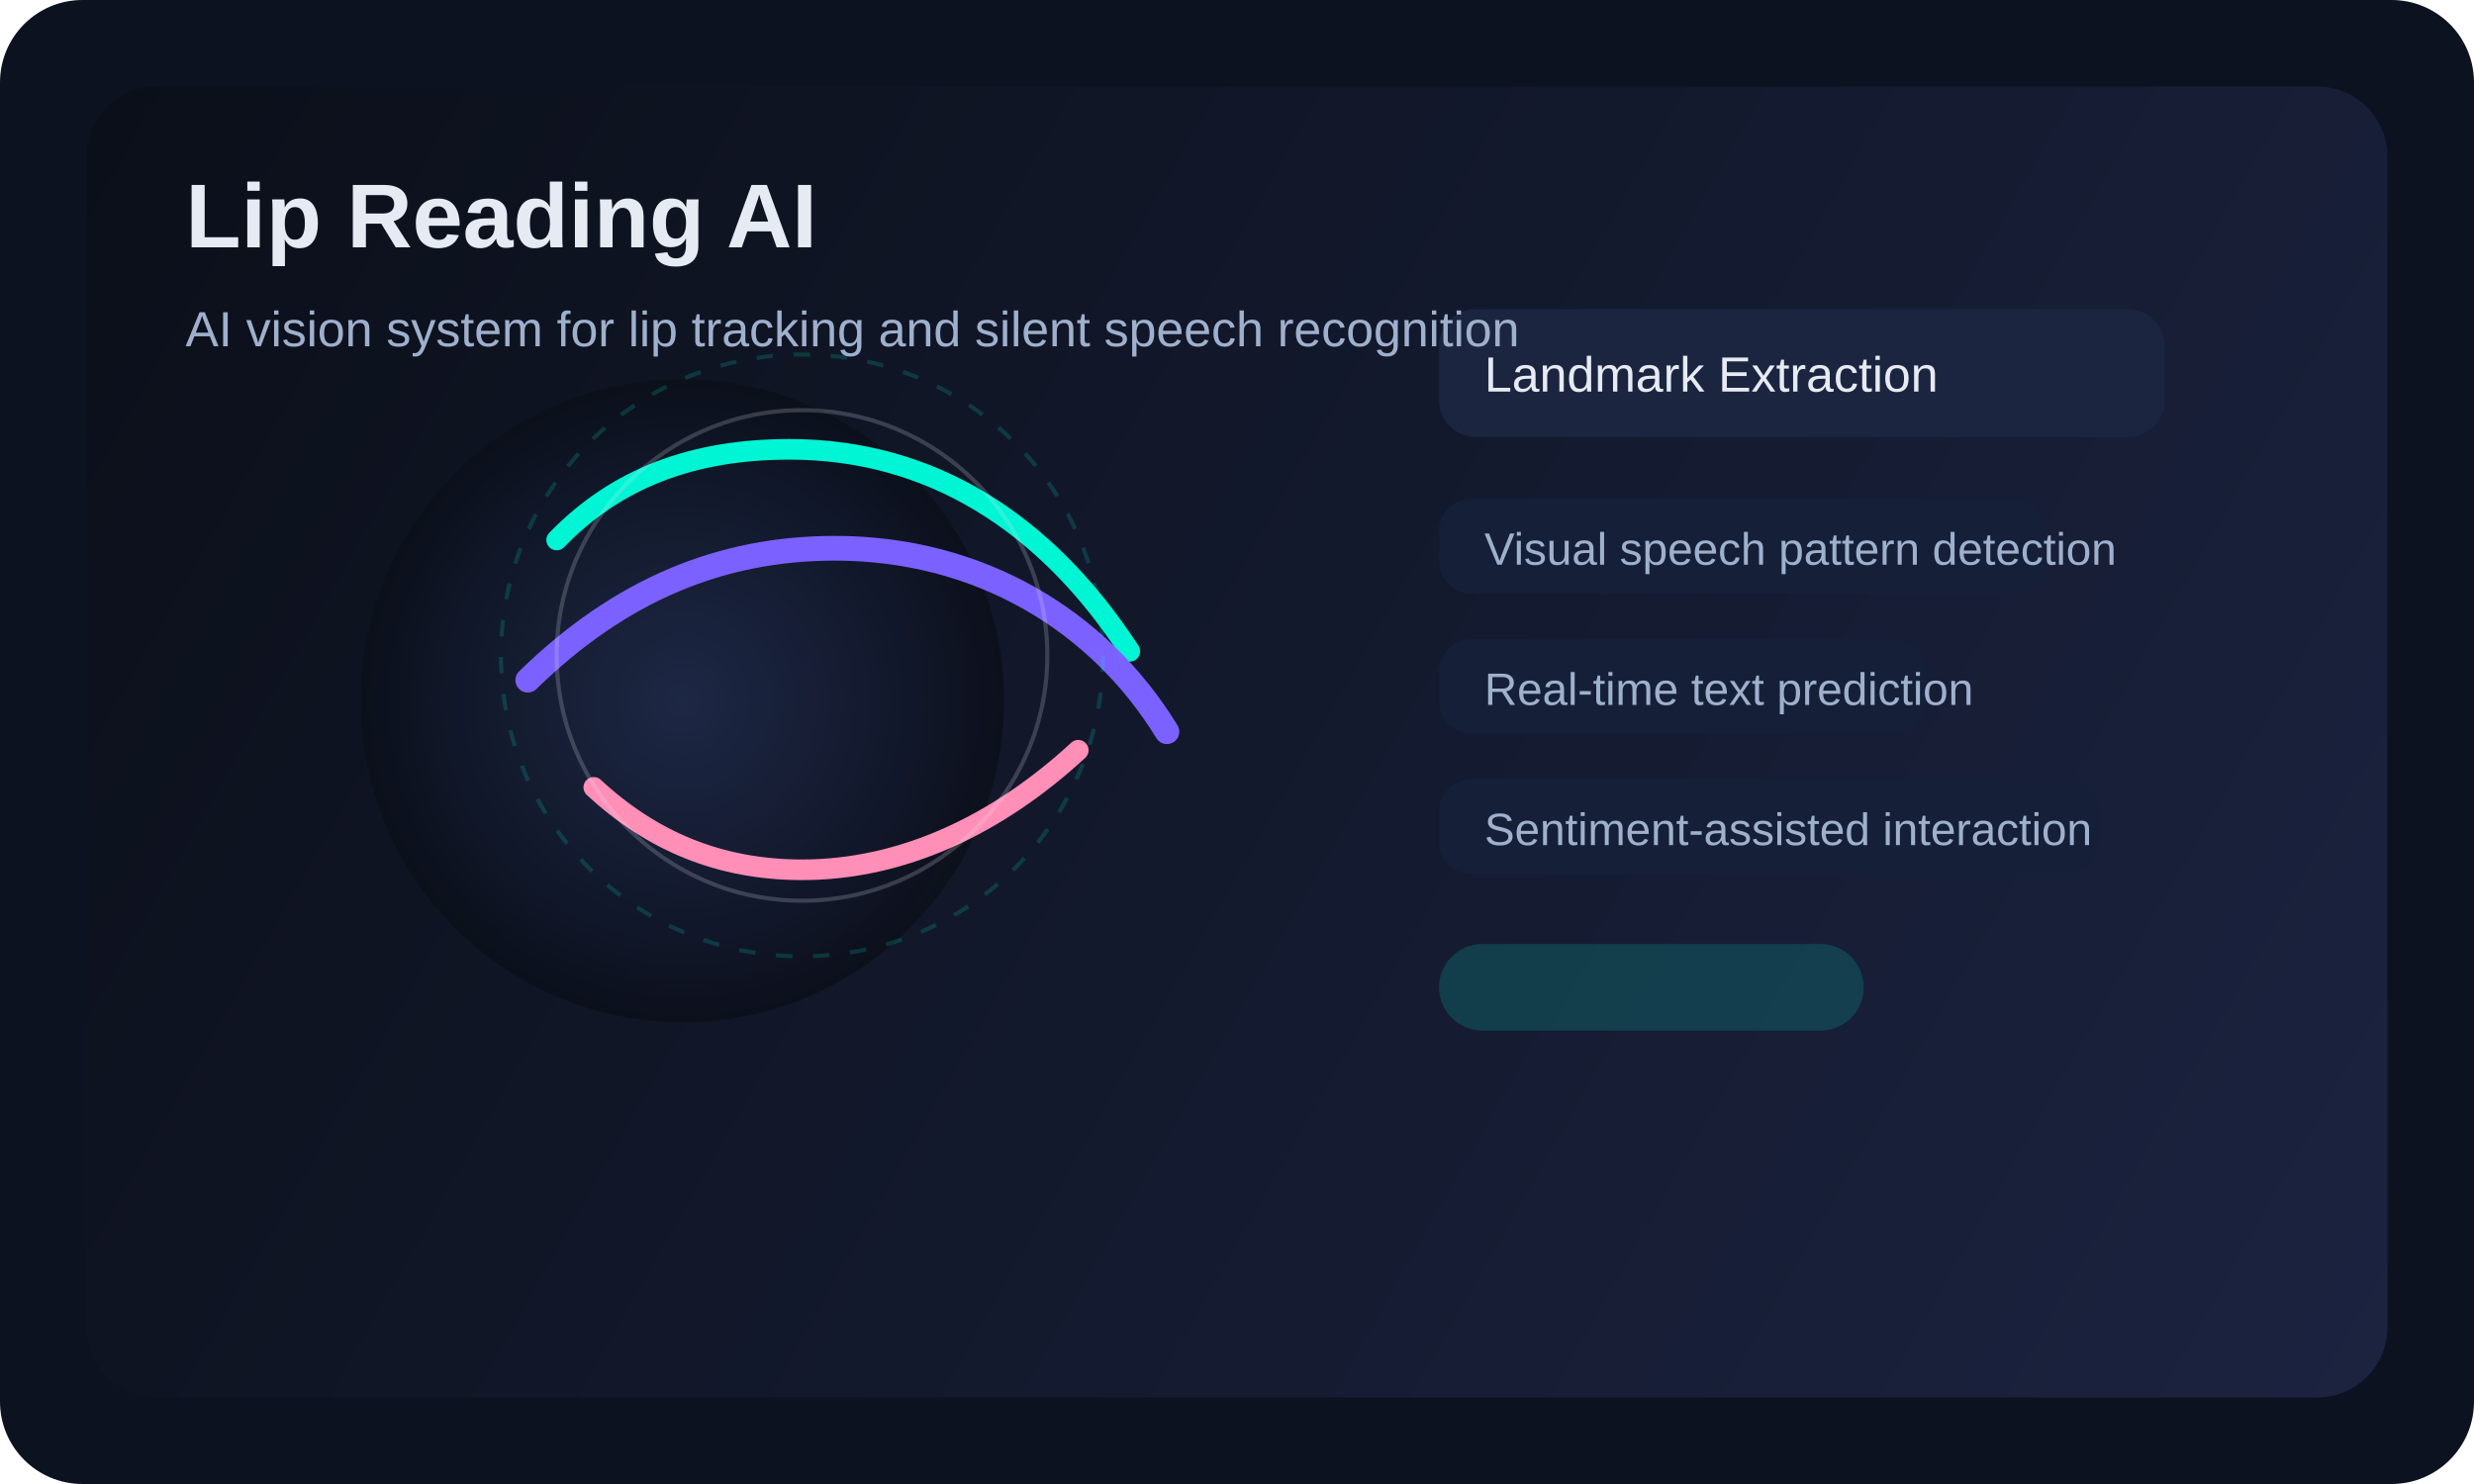
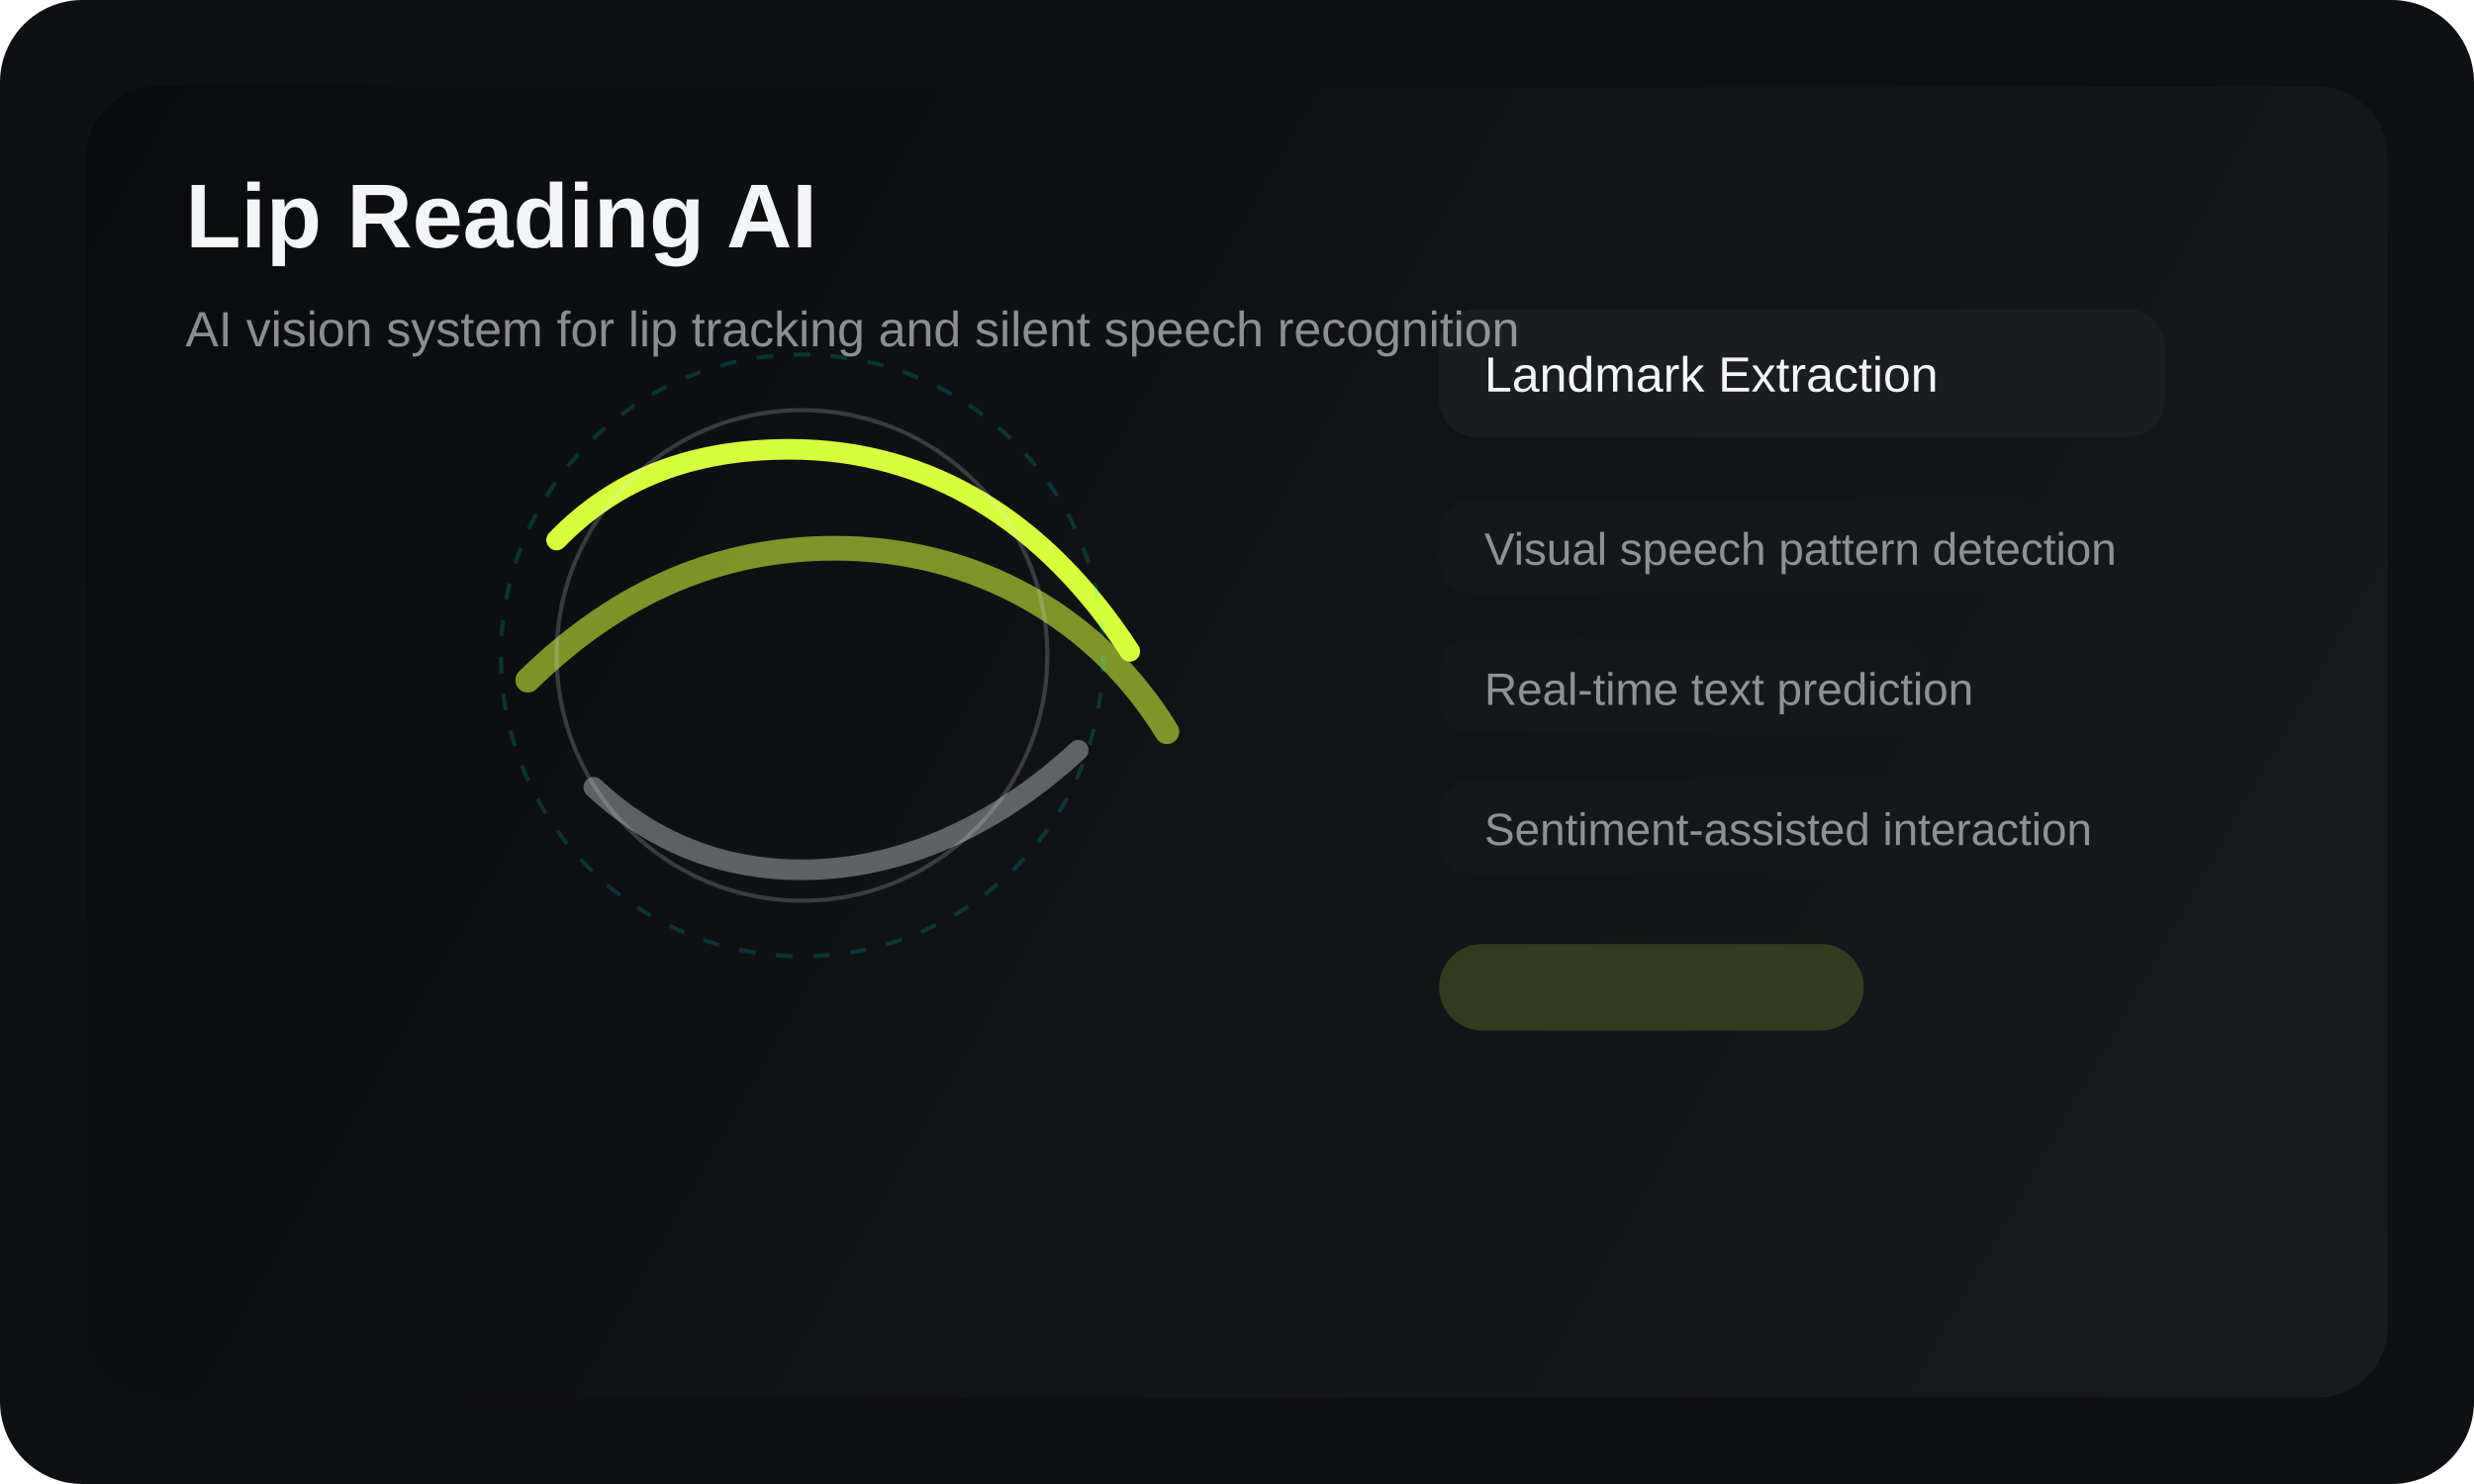
<svg xmlns="http://www.w3.org/2000/svg" width="1200" height="720" viewBox="0 0 1200 720" fill="none">
-   <rect width="1200" height="720" rx="40" fill="#0D1220" />
+   <rect width="1200" height="720" rx="40" fill="#0e1013" />
  <rect x="42" y="42" width="1116" height="636" rx="34" fill="url(#panel)" />
-   <circle cx="331" cy="340" r="156" fill="url(#faceGlow)" opacity="0.85" />
-   <path d="M270 262C299 232 336 218 383 218C451 218 507 253 548 316" stroke="#00F5D4" stroke-width="10" stroke-linecap="round" />
-   <path d="M256 330C301 286 350 266 405 266C475 266 533 301 566 355" stroke="#7B61FF" stroke-width="12" stroke-linecap="round" />
-   <path d="M288 382C316 408 349 422 389 422C438 422 484 400 523 364" stroke="#FF8FB7" stroke-width="10" stroke-linecap="round" />
+   <circle cx="331" cy="340" r="156" fill="url(rgba(244,245,247,0.35)eGlow)" opacity="0.85" />
+   <path d="M270 262C299 232 336 218 383 218C451 218 507 253 548 316" stroke="#d8ff3e" stroke-width="10" stroke-linecap="round" />
+   <path d="M256 330C301 286 350 266 405 266C475 266 533 301 566 355" stroke="rgba(216,255,62,0.55)" stroke-width="12" stroke-linecap="round" />
+   <path d="M288 382C316 408 349 422 389 422C438 422 484 400 523 364" stroke="rgba(244,245,247,0.35)" stroke-width="10" stroke-linecap="round" />
  <circle cx="389" cy="318" r="119" stroke="rgba(230,234,242,0.2)" stroke-width="2" />
  <circle cx="389" cy="318" r="146" stroke="rgba(0,245,212,0.16)" stroke-width="2" stroke-dasharray="8 10" />
-   <rect x="698" y="150" width="352" height="62" rx="18" fill="#1C2540" />
-   <rect x="698" y="242" width="294" height="46" rx="16" fill="#152038" />
-   <rect x="698" y="310" width="236" height="46" rx="16" fill="#152038" />
-   <rect x="698" y="378" width="320" height="46" rx="16" fill="#152038" />
-   <rect x="698" y="458" width="206" height="42" rx="21" fill="#00F5D4" opacity="0.16" />
-   <text x="90" y="120" fill="#E6EAF2" font-size="44" font-family="Arial, sans-serif" font-weight="700">Lip Reading AI</text>
-   <text x="90" y="168" fill="#9EB0CC" font-size="24" font-family="Arial, sans-serif">AI vision system for lip tracking and silent speech recognition</text>
-   <text x="720" y="190" fill="#E6EAF2" font-size="24" font-family="Arial, sans-serif">Landmark Extraction</text>
-   <text x="720" y="274" fill="#9EB0CC" font-size="22" font-family="Arial, sans-serif">Visual speech pattern detection</text>
-   <text x="720" y="342" fill="#9EB0CC" font-size="22" font-family="Arial, sans-serif">Real-time text prediction</text>
-   <text x="720" y="410" fill="#9EB0CC" font-size="22" font-family="Arial, sans-serif">Sentiment-assisted interaction</text>
+   <rect x="698" y="150" width="352" height="62" rx="18" fill="#1b1d20" />
+   <rect x="698" y="242" width="294" height="46" rx="16" fill="#151719" />
+   <rect x="698" y="310" width="236" height="46" rx="16" fill="#151719" />
+   <rect x="698" y="378" width="320" height="46" rx="16" fill="#151719" />
+   <rect x="698" y="458" width="206" height="42" rx="21" fill="#d8ff3e" opacity="0.16" />
+   <text x="90" y="120" fill="#f4f5f7" font-size="44" font-family="Arial, sans-serif" font-weight="700">Lip Reading AI</text>
+   <text x="90" y="168" fill="rgba(244,245,247,0.55)" font-size="24" font-family="Arial, sans-serif">AI vision system for lip tracking and silent speech recognition</text>
+   <text x="720" y="190" fill="#f4f5f7" font-size="24" font-family="Arial, sans-serif">Landmark Extraction</text>
+   <text x="720" y="274" fill="rgba(244,245,247,0.55)" font-size="22" font-family="Arial, sans-serif">Visual speech pattern detection</text>
+   <text x="720" y="342" fill="rgba(244,245,247,0.55)" font-size="22" font-family="Arial, sans-serif">Real-time text prediction</text>
+   <text x="720" y="410" fill="rgba(244,245,247,0.55)" font-size="22" font-family="Arial, sans-serif">Sentiment-assisted interaction</text>
  <defs>
    <linearGradient id="panel" x1="42" y1="42" x2="1158" y2="678" gradientUnits="userSpaceOnUse">
-       <stop stop-color="#0B0F19" />
-       <stop offset="1" stop-color="#1B2340" />
+       <stop stop-color="#0a0b0d" />
+       <stop offset="1" stop-color="#191b1e" />
    </linearGradient>
    <radialGradient id="faceGlow" cx="0" cy="0" r="1" gradientUnits="userSpaceOnUse" gradientTransform="translate(331 340) rotate(90) scale(156)">
-       <stop stop-color="#202B49" />
-       <stop offset="0.7" stop-color="#11182B" />
-       <stop offset="1" stop-color="#0B0F19" />
+       <stop stop-color="#1e2023" />
+       <stop offset="0.7" stop-color="#121417" />
+       <stop offset="1" stop-color="#0a0b0d" />
    </radialGradient>
  </defs>
</svg>
